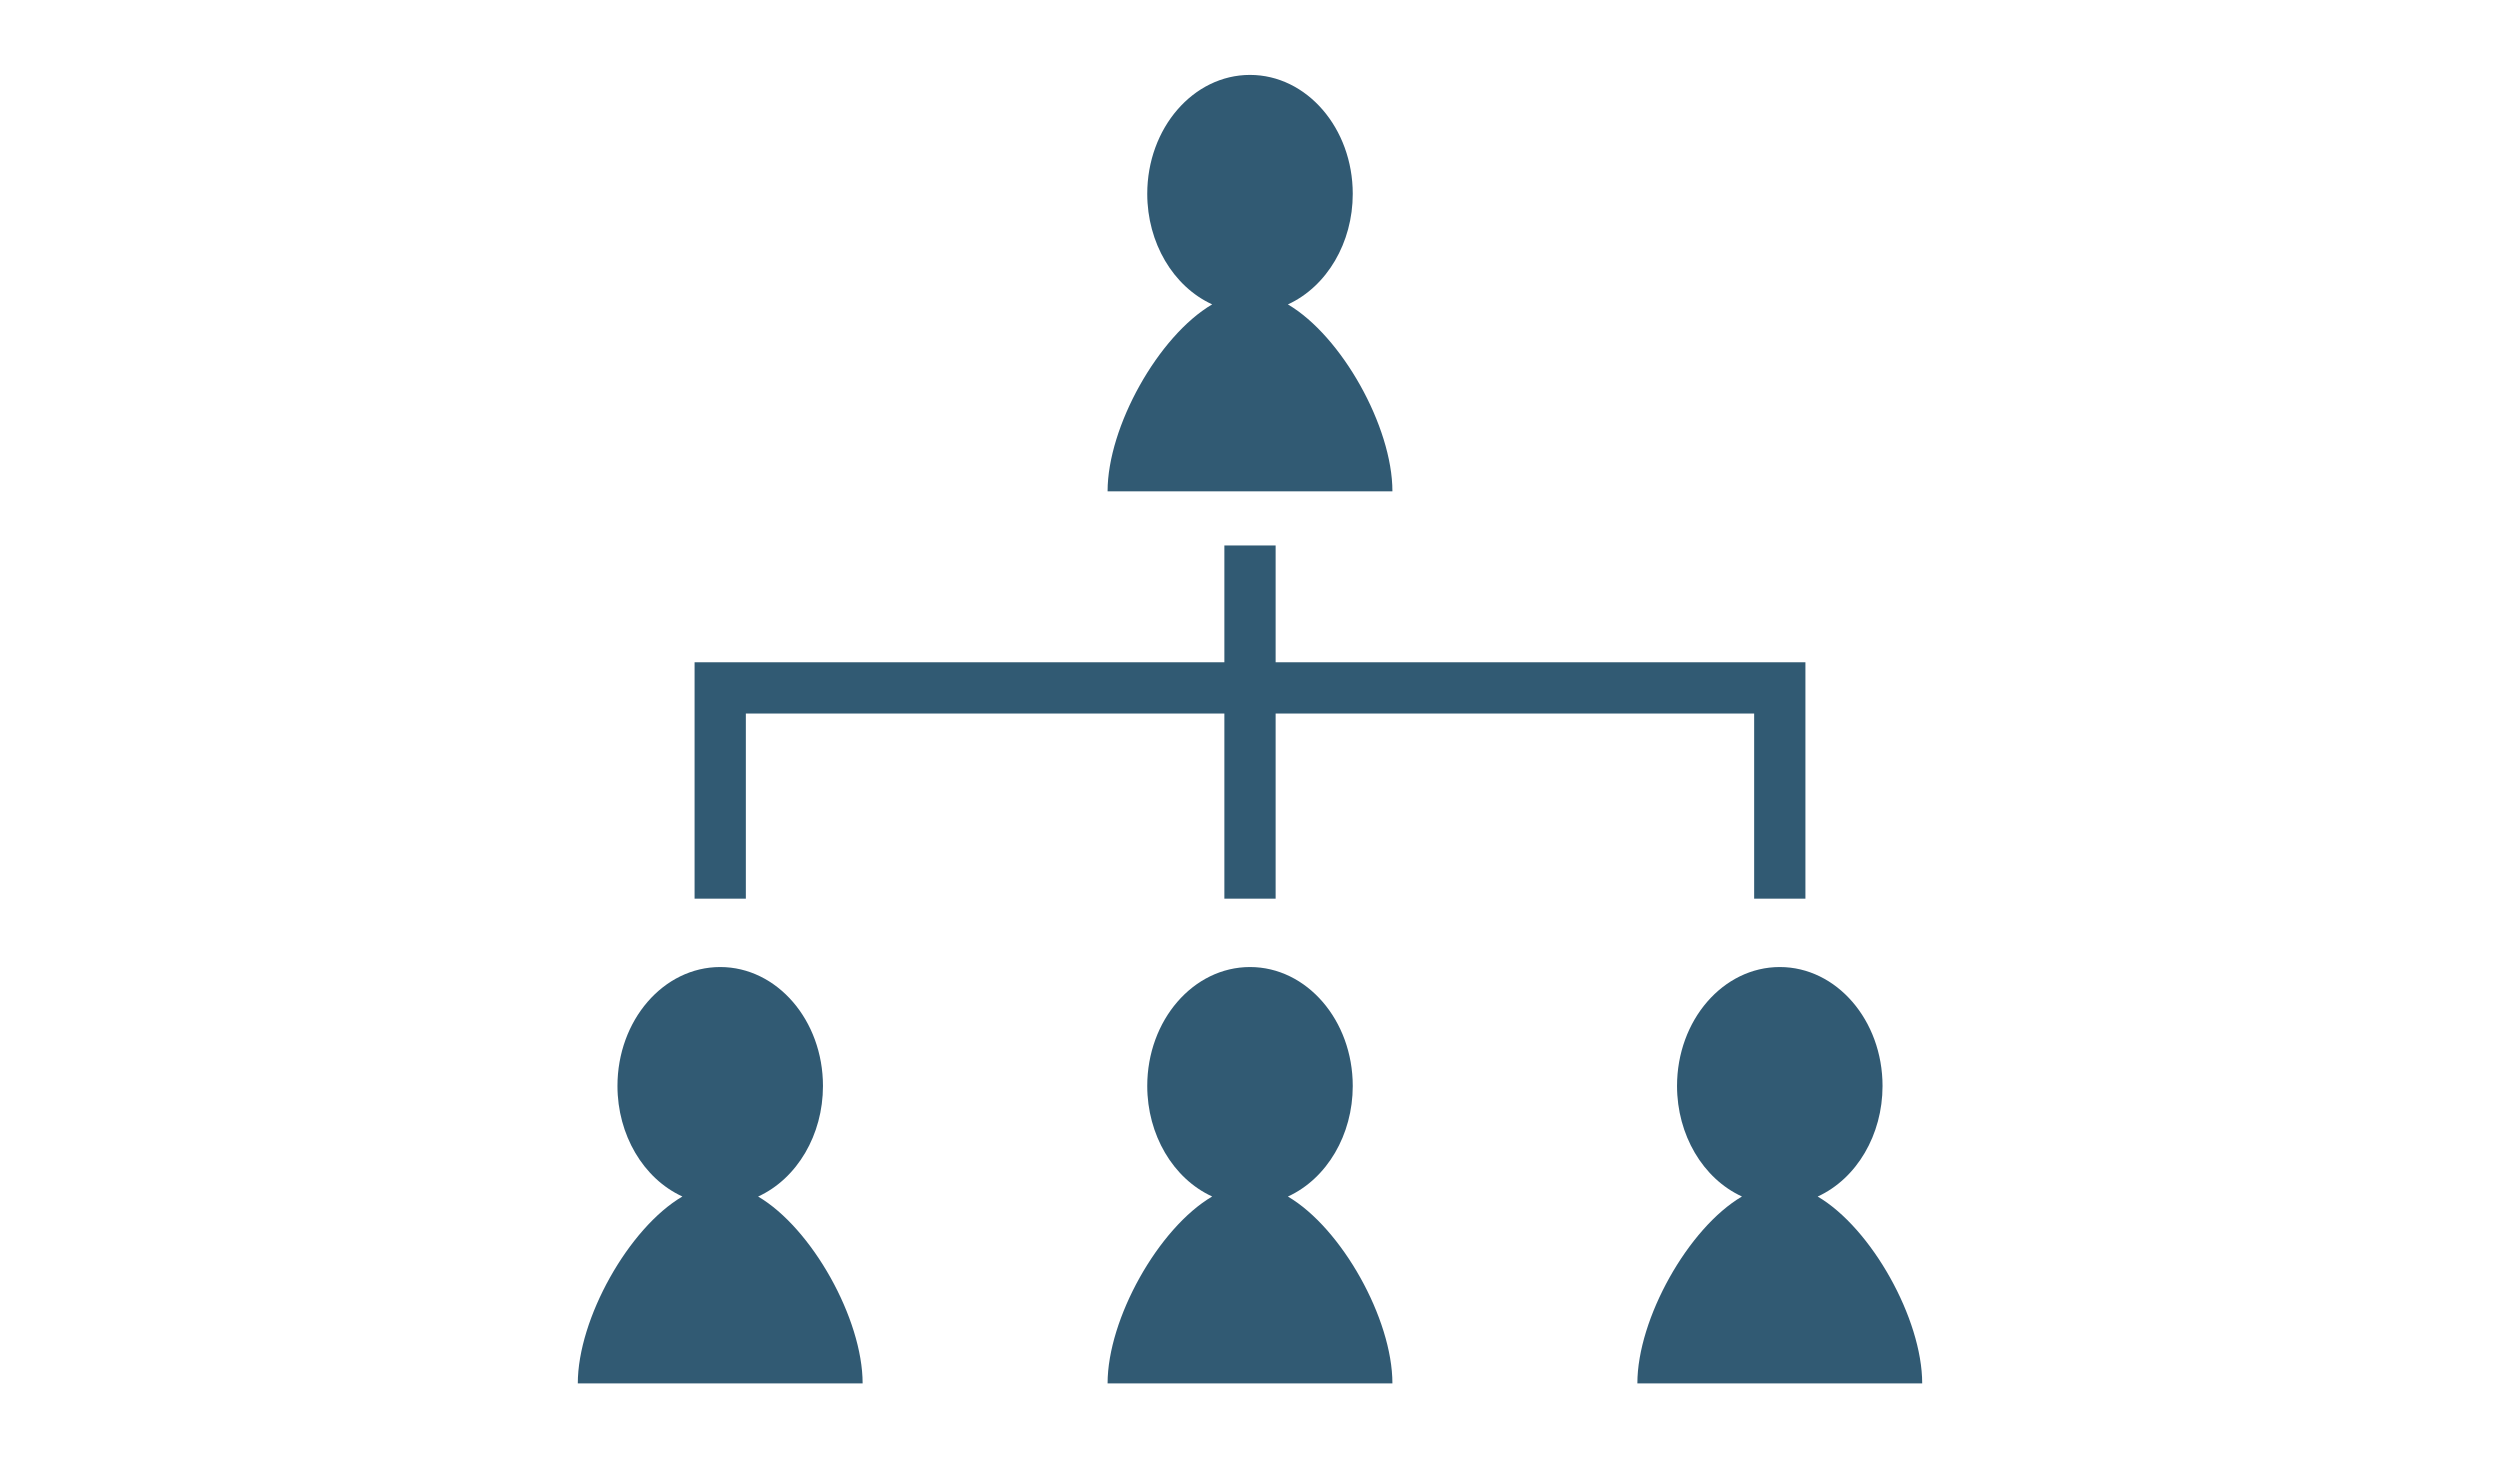
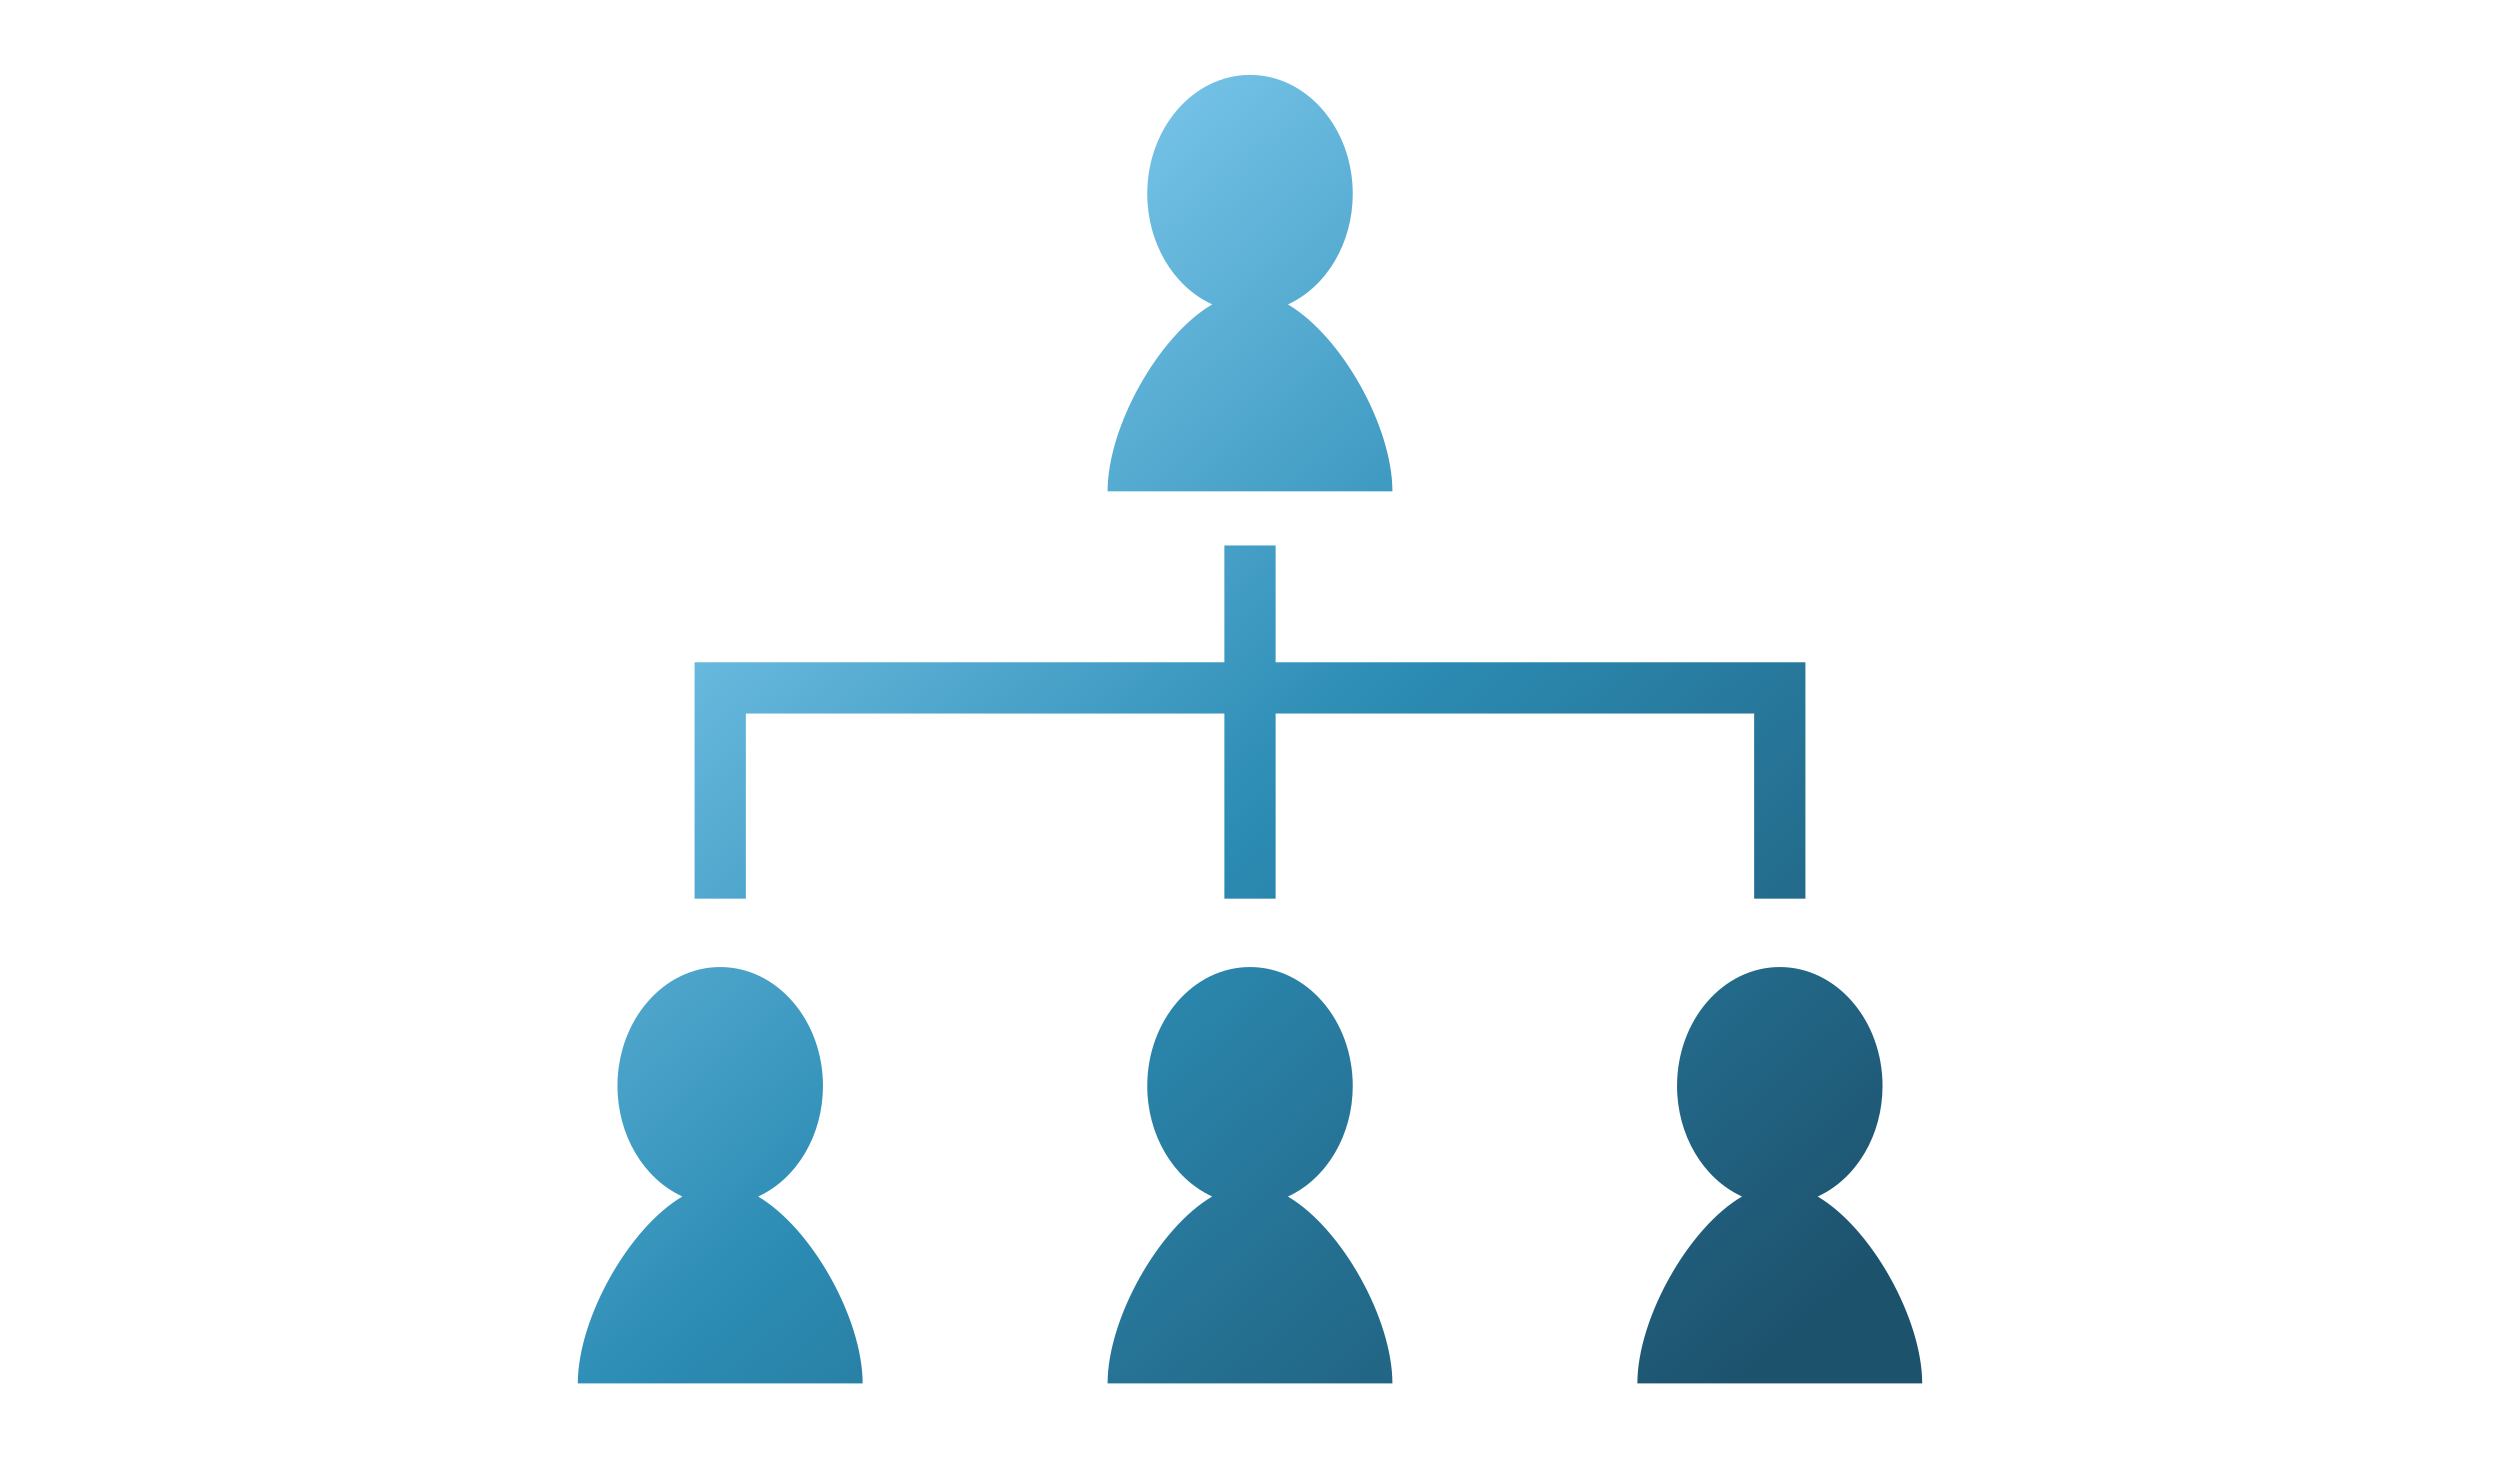
<svg xmlns="http://www.w3.org/2000/svg" viewBox="0 0 512 512" width="1200" height="700" preserveAspectRatio="xMidYMid meet">
-   <path fill="#315a73" d="M256 26.3c-19.924 0-36.076 18.7-36.076 41.768.014 17.119 9.05 32.494 22.797 38.795C223.827 117.95 206 149.828 206 172.488h100c0-22.65-17.813-54.508-36.695-65.61 13.741-6.312 22.766-21.693 22.771-38.81 0-23.067-16.152-41.767-36.076-41.767zm-9 165.212v41H61v83h18v-65h168v65h18v-65h168v65h18v-83H265v-41zm-177 148c-19.924 0-36.076 18.7-36.076 41.767.014 17.119 9.05 32.494 22.797 38.795C37.827 431.161 20 463.04 20 485.7h100c0-22.65-17.813-54.51-36.695-65.611 13.741-6.313 22.766-21.692 22.771-38.809 0-23.067-16.152-41.768-36.076-41.767zm186 0c-19.924 0-36.076 18.7-36.076 41.767.014 17.119 9.05 32.494 22.797 38.795C223.827 431.161 206 463.04 206 485.7h100c0-22.65-17.813-54.51-36.695-65.611 13.741-6.313 22.766-21.692 22.771-38.809 0-23.067-16.152-41.768-36.076-41.767zm186 0c-19.924 0-36.076 18.7-36.076 41.767.014 17.119 9.05 32.494 22.797 38.795C409.827 431.161 392 463.04 392 485.7h100c0-22.65-17.813-54.51-36.695-65.611 13.741-6.313 22.766-21.692 22.771-38.809 0-23.067-16.152-41.768-36.076-41.767z" />
+   <defs data-guide-palette="curated">
+     <linearGradient id="guide-gradient" x1="8%" y1="5%" x2="92%" y2="95%">
+       <stop offset="0%" stop-color="#98dcff" />
+       <stop offset="54%" stop-color="#2c8cb4" />
+       <stop offset="100%" stop-color="#1d526d" />
+     </linearGradient>
+   </defs>
+   <path fill="url(#guide-gradient)" d="M256 26.3c-19.924 0-36.076 18.7-36.076 41.768.014 17.119 9.05 32.494 22.797 38.795C223.827 117.95 206 149.828 206 172.488h100c0-22.65-17.813-54.508-36.695-65.61 13.741-6.312 22.766-21.693 22.771-38.81 0-23.067-16.152-41.767-36.076-41.767zm-9 165.212v41H61v83h18v-65h168v65h18v-65h168v65h18v-83H265v-41zm-177 148c-19.924 0-36.076 18.7-36.076 41.767.014 17.119 9.05 32.494 22.797 38.795C37.827 431.161 20 463.04 20 485.7h100c0-22.65-17.813-54.51-36.695-65.611 13.741-6.313 22.766-21.692 22.771-38.809 0-23.067-16.152-41.768-36.076-41.767zm186 0c-19.924 0-36.076 18.7-36.076 41.767.014 17.119 9.05 32.494 22.797 38.795C223.827 431.161 206 463.04 206 485.7h100c0-22.65-17.813-54.51-36.695-65.611 13.741-6.313 22.766-21.692 22.771-38.809 0-23.067-16.152-41.768-36.076-41.767zm186 0c-19.924 0-36.076 18.7-36.076 41.767.014 17.119 9.05 32.494 22.797 38.795C409.827 431.161 392 463.04 392 485.7h100c0-22.65-17.813-54.51-36.695-65.611 13.741-6.313 22.766-21.692 22.771-38.809 0-23.067-16.152-41.768-36.076-41.767z" />
  <g data-star-markers="curated" aria-hidden="true" opacity="0">
    <circle data-star="1" cx="256" cy="250" r="1" />
  </g>
</svg>
